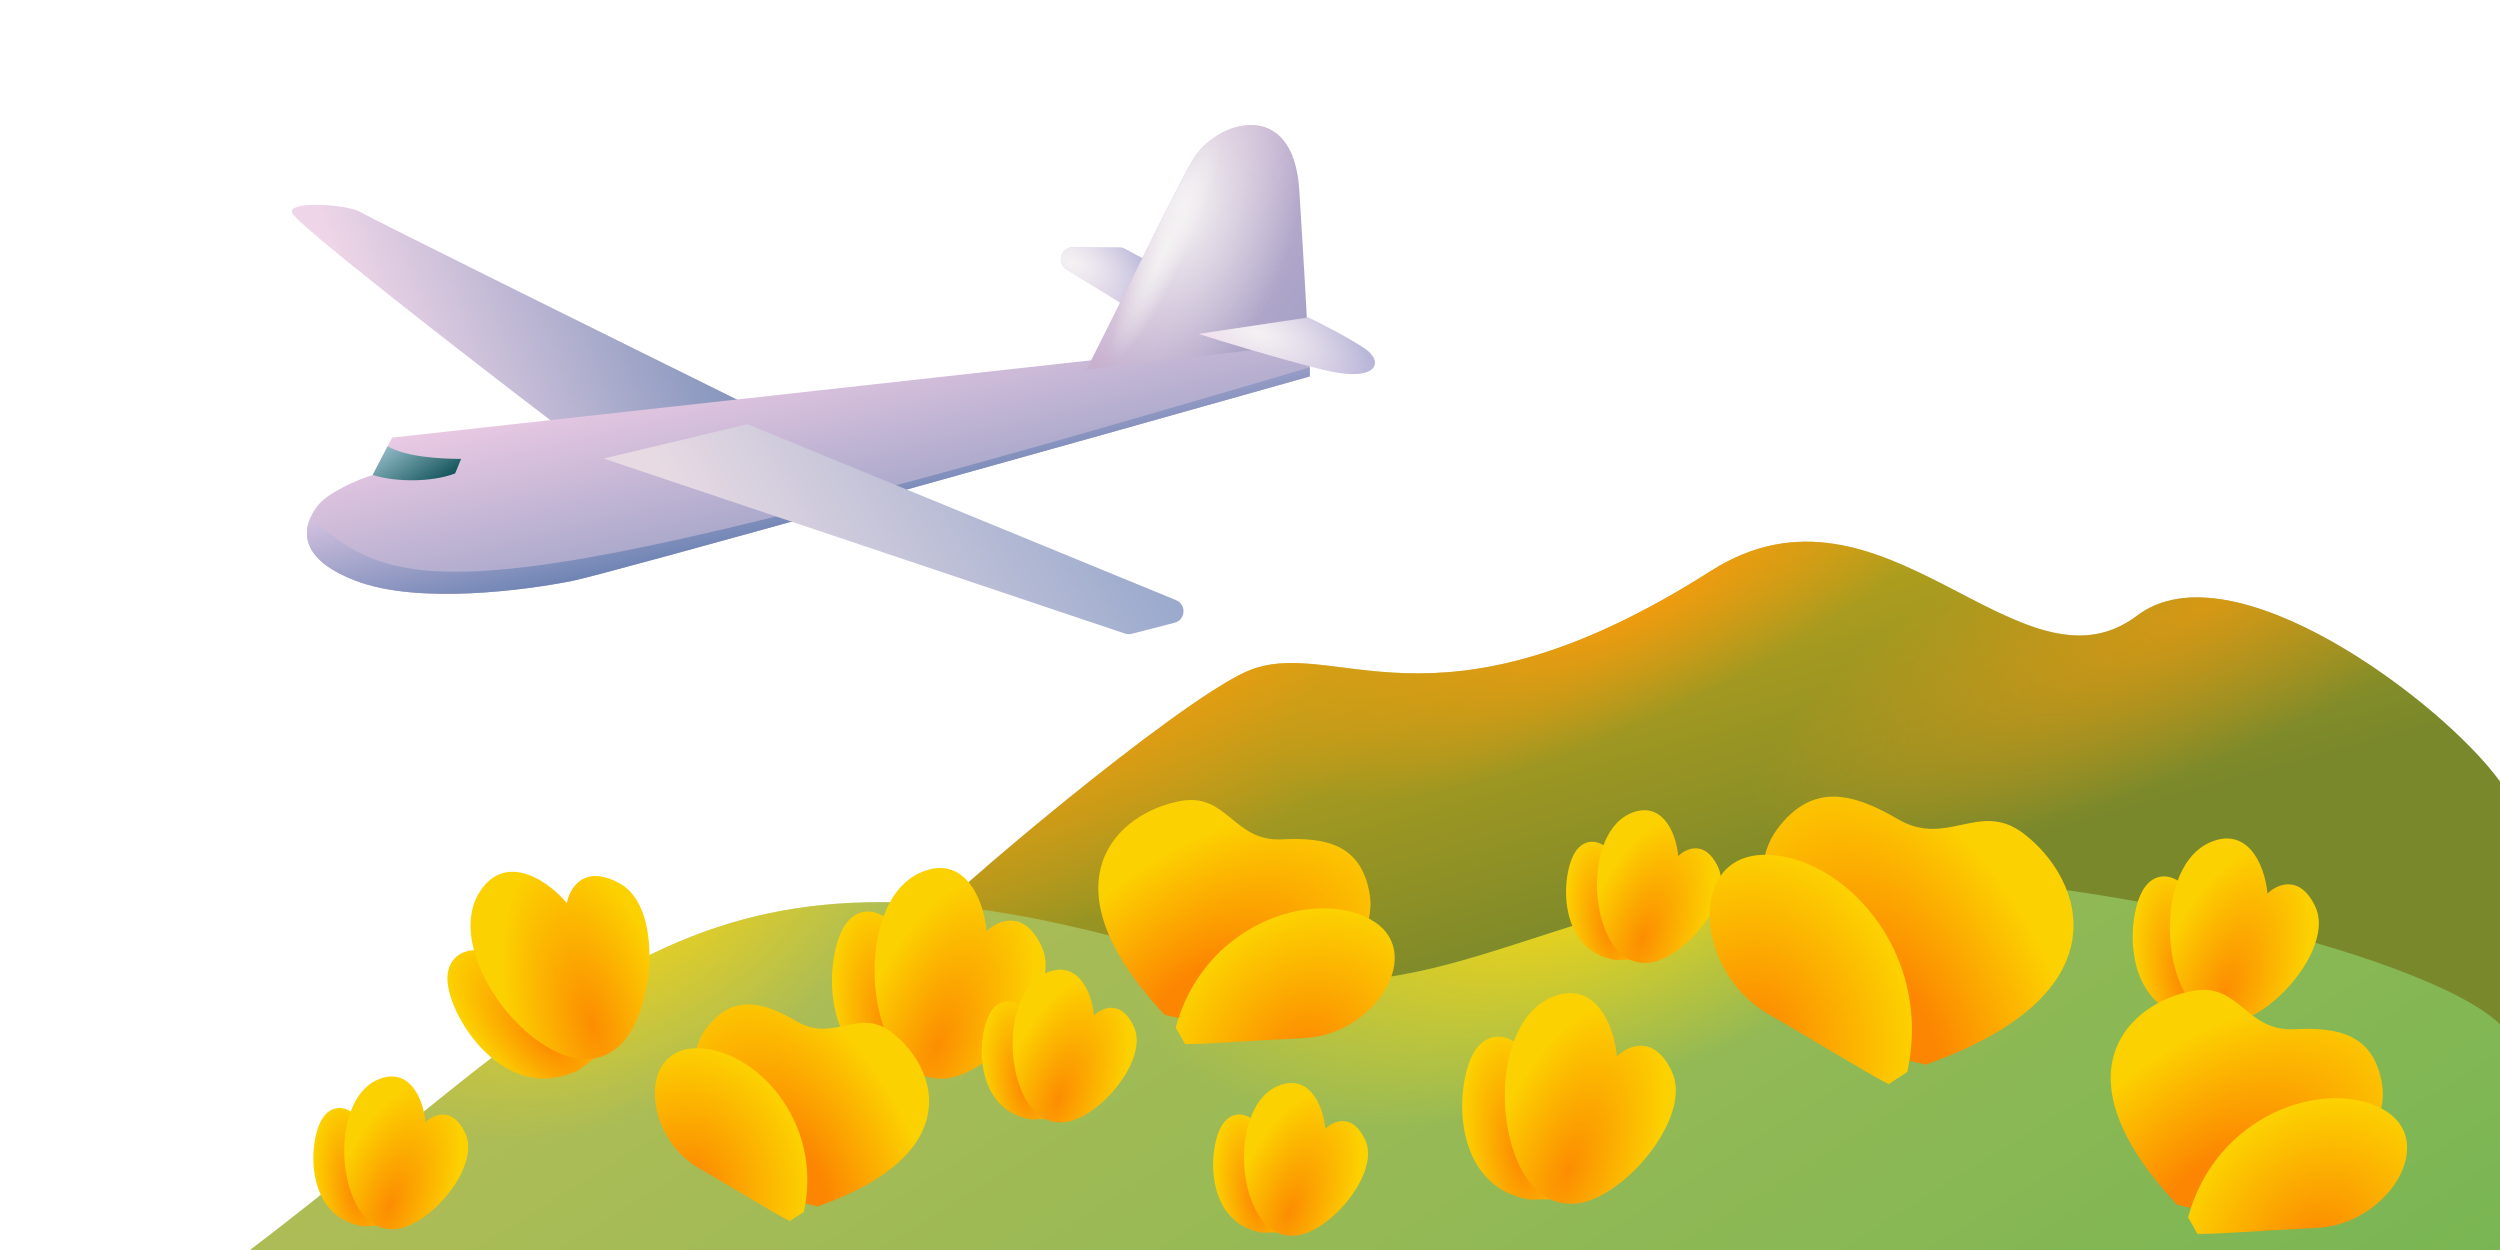
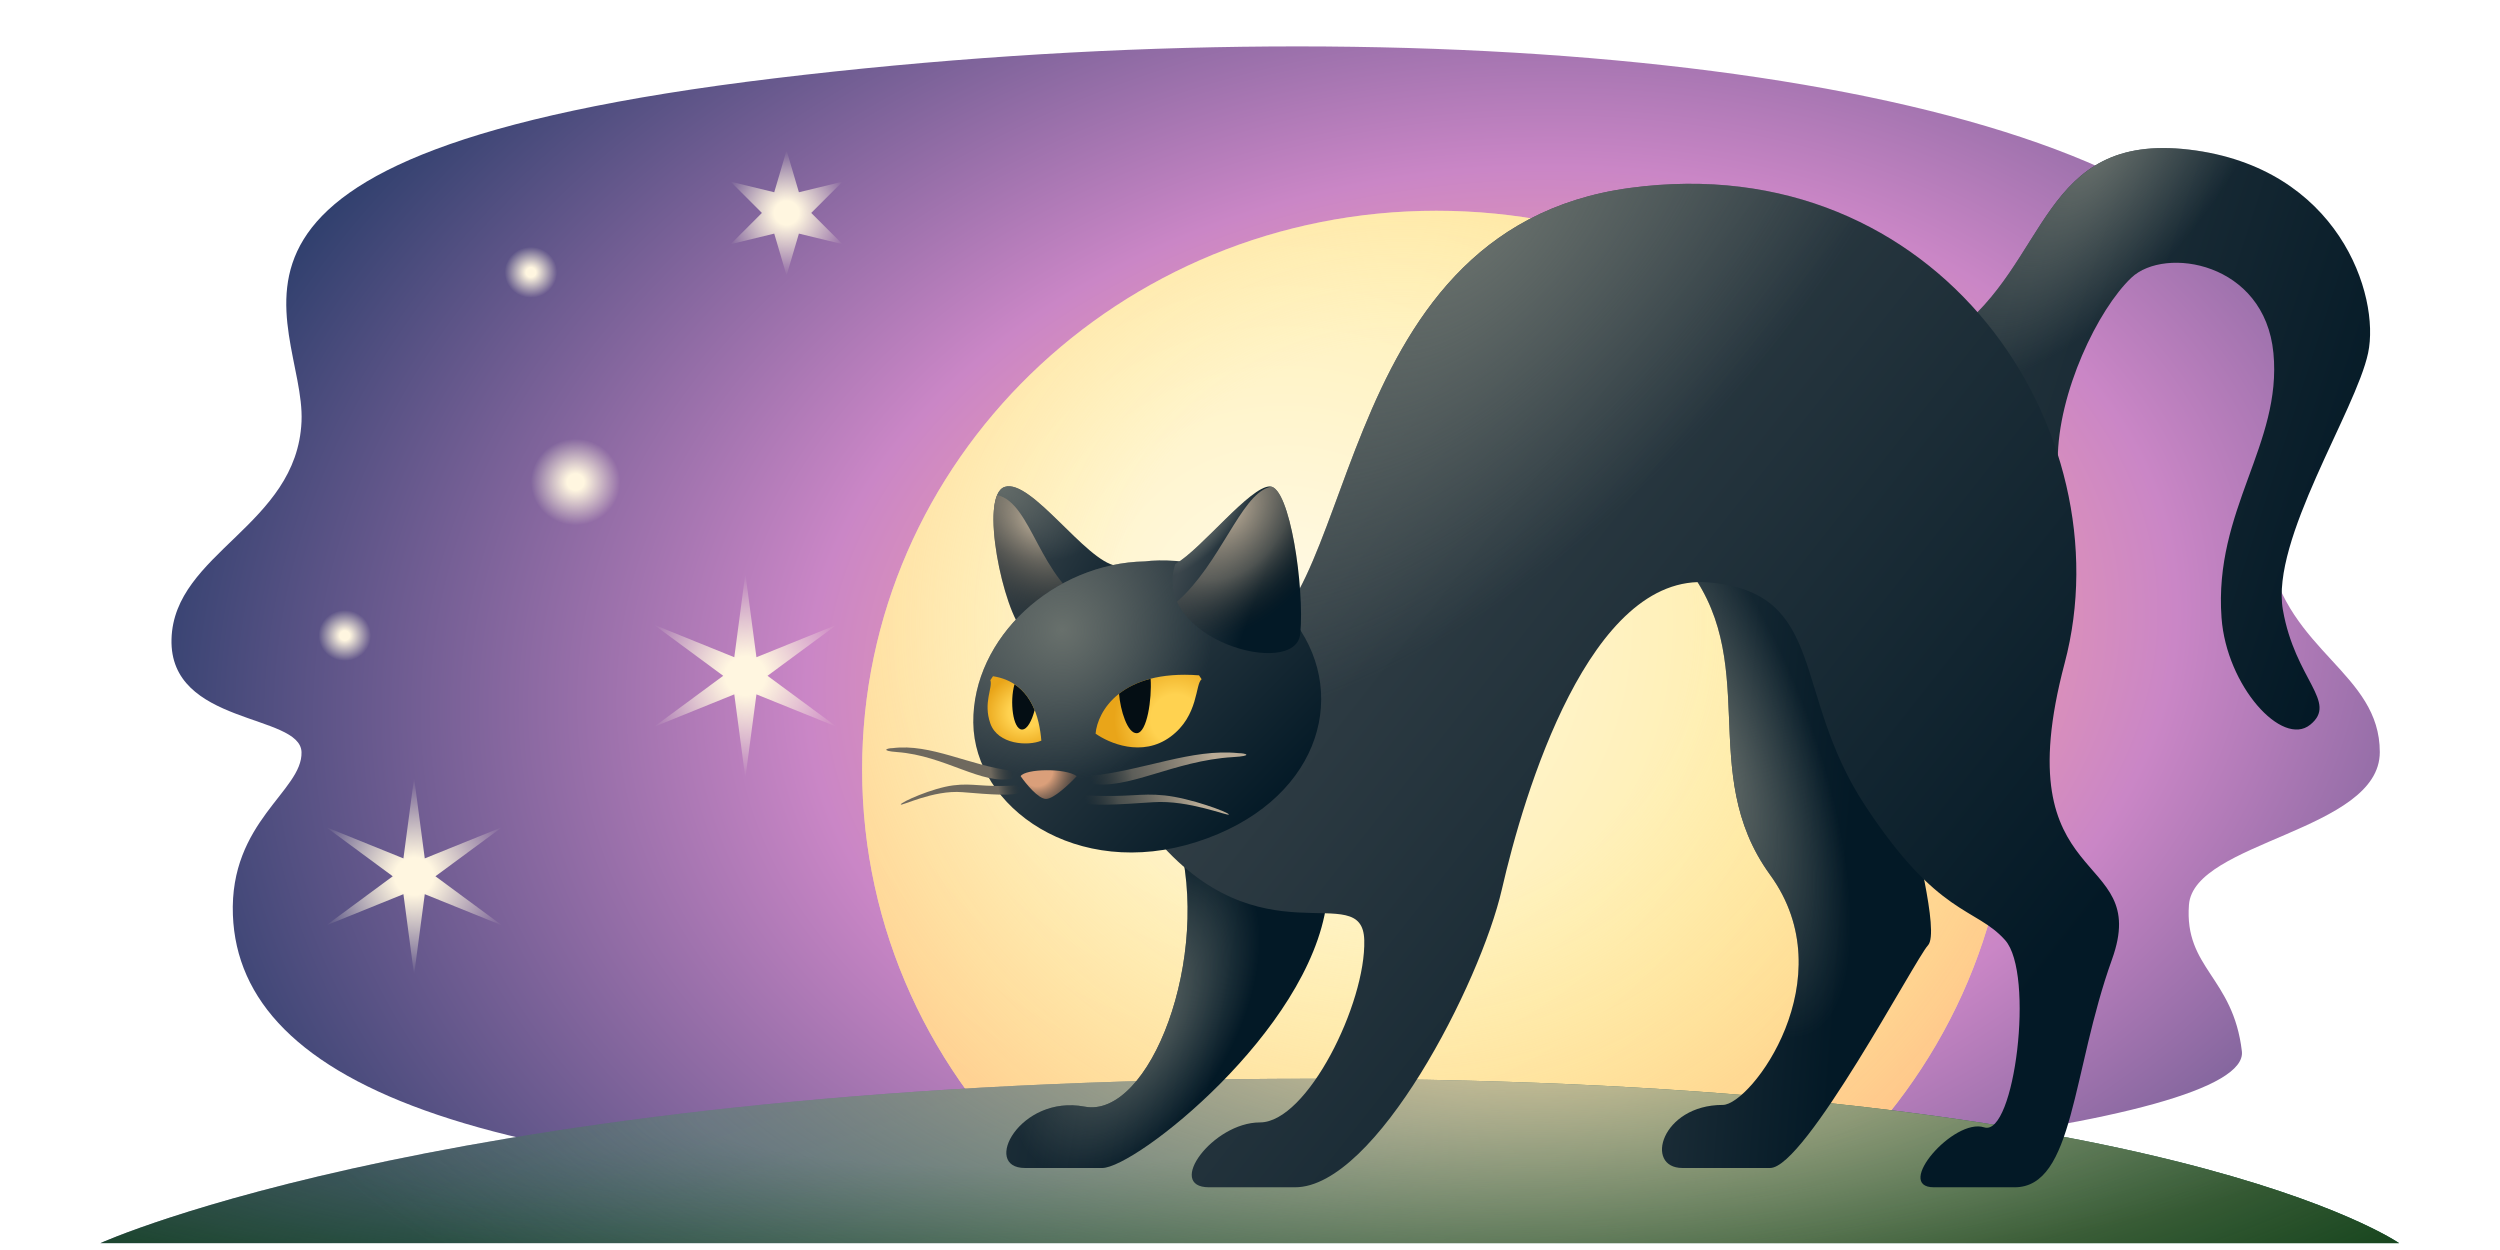
<svg xmlns="http://www.w3.org/2000/svg" viewBox="0 0 240 120" fill="none">
-   <path d="M119.529 64.529C112.753 67.638 91.137 85.769 88 89.395L137.412 96L240 109V75.019C234.353 67.249 214.212 52.251 205.176 59.09C193.882 67.638 180.891 44.201 164.235 54.816C137.412 71.911 128 60.644 119.529 64.529Z" fill="url(#paint0_linear_412_17933)" />
-   <path d="M119.529 64.529C112.753 67.638 91.137 85.769 88 89.395L137.412 96L240 109V75.019C234.353 67.249 214.212 52.251 205.176 59.09C193.882 67.638 180.891 44.201 164.235 54.816C137.412 71.911 128 60.644 119.529 64.529Z" fill="url(#paint1_radial_412_17933)" />
-   <path d="M119.529 64.529C112.753 67.638 91.137 85.769 88 89.395L137.412 96L240 109V75.019C234.353 67.249 214.212 52.251 205.176 59.09C193.882 67.638 180.891 44.201 164.235 54.816C137.412 71.911 128 60.644 119.529 64.529Z" fill="url(#paint2_radial_412_17933)" />
-   <path d="M119.529 64.529C112.753 67.638 91.137 85.769 88 89.395L137.412 96L240 109V75.019C234.353 67.249 214.212 52.251 205.176 59.09C193.882 67.638 180.891 44.201 164.235 54.816C137.412 71.911 128 60.644 119.529 64.529Z" fill="url(#paint3_radial_412_17933)" />
-   <path d="M173.676 84.229C146.331 86.442 136.935 99.184 114.592 92.152C67.004 77.175 57.448 94.55 24 120L240 120V98.335C232.838 91.327 195.551 82.458 173.676 84.229Z" fill="url(#paint4_linear_412_17933)" />
-   <path d="M173.676 84.229C146.331 86.442 136.935 99.184 114.592 92.152C67.004 77.175 57.448 94.55 24 120L240 120V98.335C232.838 91.327 195.551 82.458 173.676 84.229Z" fill="url(#paint5_radial_412_17933)" />
-   <path d="M173.676 84.229C146.331 86.442 136.935 99.184 114.592 92.152C67.004 77.175 57.448 94.55 24 120L240 120V98.335C232.838 91.327 195.551 82.458 173.676 84.229Z" fill="url(#paint6_radial_412_17933)" />
-   <path d="M34.624 20.368C35.545 20.941 59.189 32.647 70.896 38.427L53.336 40.721C44.939 34.319 28.118 21.285 28.003 20.368C27.859 19.221 33.472 19.651 34.624 20.368Z" fill="url(#paint7_linear_412_17933)" />
-   <path d="M37.647 42.011L125.735 32.265V36.135C103.569 42.393 58.373 55.083 54.919 55.771C50.601 56.631 40.237 58.064 34.192 55.771C28.147 53.477 29.154 50.324 30.45 48.604C31.486 47.228 34.432 46.024 35.775 45.594L37.647 42.011Z" fill="url(#paint8_linear_412_17933)" />
-   <path d="M102.381 25.864L107.744 29.191L111.198 25.607L108 23.883C107.832 23.792 107.643 23.744 107.452 23.744H102.99C101.832 23.744 101.398 25.254 102.381 25.864Z" fill="url(#paint9_linear_412_17933)" />
-   <path d="M102.381 25.864L107.744 29.191L111.198 25.607L108 23.883C107.832 23.792 107.643 23.744 107.452 23.744H102.99C101.832 23.744 101.398 25.254 102.381 25.864Z" fill="url(#paint10_radial_412_17933)" />
-   <path d="M114.508 15.352C112.781 18.333 106.976 30.282 104.289 35.489L125.591 32.981C125.495 31.07 125.188 25.442 124.728 18.218C124.152 9.189 116.667 11.625 114.508 15.352Z" fill="url(#paint11_linear_412_17933)" />
-   <path d="M114.508 15.352C112.781 18.333 106.976 30.282 104.289 35.489L125.591 32.981C125.495 31.07 125.188 25.442 124.728 18.218C124.152 9.189 116.667 11.625 114.508 15.352Z" fill="url(#paint12_radial_412_17933)" />
-   <path d="M114.508 15.352C112.781 18.333 106.976 30.282 104.289 35.489L125.591 32.981C125.495 31.07 125.188 25.442 124.728 18.218C124.152 9.189 116.667 11.625 114.508 15.352Z" fill="url(#paint13_radial_412_17933)" />
-   <path d="M131.061 33.49C129.564 32.458 126.791 31.054 125.591 30.48L115.084 32.057C117.339 32.774 122.885 34.465 127.031 35.497C132.212 36.787 132.932 34.78 131.061 33.49Z" fill="url(#paint14_linear_412_17933)" />
-   <path d="M131.061 33.49C129.564 32.458 126.791 31.054 125.591 30.48L115.084 32.057C117.339 32.774 122.885 34.465 127.031 35.497C132.212 36.787 132.932 34.78 131.061 33.49Z" fill="url(#paint15_radial_412_17933)" />
-   <path fill-rule="evenodd" clip-rule="evenodd" d="M125.735 35.259V36.134C103.569 42.393 58.373 55.082 54.919 55.77C50.601 56.63 40.237 58.063 34.192 55.77C29.21 53.88 29.018 51.406 29.83 49.632C38.583 57.744 45.939 58.885 125.735 35.259Z" fill="url(#paint16_linear_412_17933)" />
-   <path fill-rule="evenodd" clip-rule="evenodd" d="M35.776 45.594L37.216 42.836C38.925 43.868 42.295 44.054 44.267 44.054L43.692 45.451C41.395 46.325 37.888 46.278 35.776 45.594Z" fill="url(#paint17_linear_412_17933)" />
-   <path d="M107.994 60.821L57.942 44.017L71.76 40.721L112.905 57.615C113.927 58.035 113.825 59.509 112.755 59.785L108.651 60.844C108.435 60.9 108.206 60.892 107.994 60.821Z" fill="url(#paint18_linear_412_17933)" />
-   <path d="M42.961 94.21C43.194 97.803 48.476 106.102 55.476 102.762L58.03 100.884L58.613 96.861C57.59 97.466 55.266 98.34 51.671 94.501C47.176 89.703 42.728 90.616 42.961 94.21Z" fill="url(#paint19_radial_412_17933)" />
-   <path d="M45.94 85.811C42.219 92.181 52.912 104.909 58.787 100.909C62.701 98.613 63.967 87.389 59.596 84.871C56.099 82.856 54.686 85.247 54.417 86.694C52.111 83.995 48.173 81.989 45.94 85.811Z" fill="url(#paint20_radial_412_17933)" />
-   <path d="M81.026 88.964C79.153 92.039 78.709 101.867 86.358 103.154L89.527 103.084L92.314 100.126C91.13 100.033 88.726 99.414 87.988 94.206C87.066 87.697 82.9 85.889 81.026 88.964Z" fill="url(#paint21_radial_412_17933)" />
-   <path d="M88.29 83.802C81.584 86.878 83.025 103.439 90.132 103.54C94.655 103.909 102.139 95.449 100.007 90.877C98.302 87.219 95.772 88.364 94.721 89.394C94.383 85.86 92.313 81.956 88.29 83.802Z" fill="url(#paint22_radial_412_17933)" />
-   <path d="M141.527 100.977C139.654 104.052 139.21 113.88 146.859 115.167L150.028 115.097L152.815 112.139C151.631 112.046 149.227 111.427 148.489 106.219C147.567 99.709 143.401 97.902 141.527 100.977Z" fill="url(#paint23_radial_412_17933)" />
-   <path d="M148.791 95.813C142.085 98.889 143.526 115.451 150.632 115.552C155.156 115.921 162.64 107.461 160.508 102.889C158.803 99.231 156.273 100.376 155.222 101.406C154.884 97.872 152.814 93.968 148.791 95.813Z" fill="url(#paint24_radial_412_17933)" />
-   <path d="M151.181 81.866C149.823 84.096 149.501 91.222 155.047 92.155L157.345 92.105L159.366 89.96C158.507 89.892 156.764 89.443 156.229 85.667C155.561 80.947 152.539 79.636 151.181 81.866Z" fill="url(#paint25_radial_412_17933)" />
-   <path d="M156.448 78.123C151.586 80.353 152.63 92.362 157.783 92.436C161.063 92.703 166.49 86.569 164.945 83.253C163.708 80.601 161.874 81.431 161.111 82.178C160.866 79.615 159.365 76.784 156.448 78.123Z" fill="url(#paint26_radial_412_17933)" />
-   <path d="M117.3 108.049C115.941 110.279 115.619 117.406 121.166 118.339L123.464 118.288L125.485 116.143C124.626 116.076 122.883 115.627 122.348 111.851C121.679 107.131 118.658 105.82 117.3 108.049Z" fill="url(#paint27_radial_412_17933)" />
-   <path d="M122.567 104.306C117.704 106.537 118.749 118.546 123.902 118.619C127.182 118.887 132.609 112.752 131.063 109.437C129.826 106.784 127.992 107.615 127.23 108.361C126.985 105.799 125.484 102.968 122.567 104.306Z" fill="url(#paint28_radial_412_17933)" />
-   <path d="M95.091 97.172C93.732 99.402 93.41 106.529 98.957 107.462L101.255 107.411L103.276 105.266C102.417 105.199 100.674 104.75 100.139 100.974C99.47 96.254 96.449 94.943 95.091 97.172Z" fill="url(#paint29_radial_412_17933)" />
-   <path d="M100.358 93.429C95.495 95.66 96.54 107.669 101.693 107.742C104.973 108.01 110.4 101.875 108.854 98.56C107.617 95.907 105.783 96.738 105.021 97.484C104.776 94.922 103.275 92.091 100.358 93.429Z" fill="url(#paint30_radial_412_17933)" />
-   <path d="M30.919 107.424C29.56 109.654 29.238 116.781 34.785 117.714L37.083 117.663L39.104 115.518C38.245 115.451 36.502 115.002 35.967 111.226C35.298 106.506 32.277 105.195 30.919 107.424Z" fill="url(#paint31_radial_412_17933)" />
-   <path d="M36.186 103.681C31.323 105.912 32.368 117.921 37.521 117.994C40.801 118.262 46.228 112.127 44.682 108.812C43.446 106.159 41.611 106.99 40.849 107.736C40.604 105.174 39.103 102.343 36.186 103.681Z" fill="url(#paint32_radial_412_17933)" />
-   <path d="M205.748 85.404C204.116 88.083 203.729 96.646 210.393 97.768L213.154 97.707L215.583 95.129C214.551 95.049 212.456 94.509 211.814 89.972C211.01 84.3 207.38 82.725 205.748 85.404Z" fill="url(#paint33_radial_412_17933)" />
-   <path d="M212.077 80.907C206.234 83.587 207.489 98.016 213.681 98.105C217.622 98.426 224.143 91.055 222.286 87.071C220.8 83.884 218.596 84.882 217.68 85.779C217.385 82.7 215.582 79.299 212.077 80.907Z" fill="url(#paint34_radial_412_17933)" />
-   <path d="M113.406 76.885C107.215 77.964 99.895 84.75 111.809 97.42L115.491 98.325C126.463 97.769 132.289 90.747 131.497 85.878C130.705 81.009 127.218 80.367 123.047 80.579C118.423 80.813 117.822 76.116 113.406 76.885Z" fill="url(#paint35_radial_412_17933)" />
-   <path d="M131.526 88.24C126.011 85.247 115.549 88.685 112.871 98.639L113.769 100.23C115.861 100.245 118.485 99.991 125.285 99.647C132.086 99.303 137.041 91.234 131.526 88.24Z" fill="url(#paint36_radial_412_17933)" />
-   <path d="M210.594 95.112C204.403 96.19 197.083 102.977 208.998 115.647L212.68 116.551C223.651 115.996 229.478 108.974 228.686 104.105C227.894 99.236 224.407 98.594 220.236 98.805C215.611 99.039 215.01 94.342 210.594 95.112Z" fill="url(#paint37_radial_412_17933)" />
-   <path d="M228.715 106.467C223.199 103.473 212.737 106.912 210.059 116.866L210.958 118.456C213.049 118.472 215.673 118.218 222.474 117.873C229.275 117.529 234.23 109.46 228.715 106.467Z" fill="url(#paint38_radial_412_17933)" />
-   <path d="M194.236 79.998C200.093 84.447 204.056 95.438 184.858 102.207L180.543 101.168C169.434 94.693 167.15 84.26 170.591 79.623C174.032 74.986 178.002 76.194 182.225 78.655C186.908 81.385 190.058 76.824 194.236 79.998Z" fill="url(#paint39_radial_412_17933)" />
-   <path d="M169.291 82.063C176.635 81.915 185.665 91.115 183.099 102.903L181.309 104.074C179.126 102.966 176.535 101.292 169.649 97.278C162.763 93.264 161.948 82.211 169.291 82.063Z" fill="url(#paint40_radial_412_17933)" />
-   <path d="M85.562 99.08C89.978 102.434 92.965 110.719 78.493 115.821L75.241 115.038C66.867 110.157 65.145 102.293 67.739 98.798C70.332 95.302 73.325 96.213 76.509 98.068C80.039 100.125 82.413 96.688 85.562 99.08Z" fill="url(#paint41_radial_412_17933)" />
-   <path d="M66.76 100.636C72.295 100.525 79.102 107.459 77.168 116.345L75.819 117.228C74.173 116.392 72.22 115.13 67.029 112.105C61.838 109.08 61.224 100.748 66.76 100.636Z" fill="url(#paint42_radial_412_17933)" />
+   <path d="M210.139 86.866C209.685 92.96 214.385 93.786 215.22 100.923C216.055 108.061 164.92 113.981 105.646 113.981C46.373 113.981 22.975 104.143 22.358 87.844C22.018 78.871 29.059 75.929 28.946 72.204C28.833 68.48 16.239 69.651 16.465 61.355C16.692 53.059 28.493 50.471 28.946 40.482C29.399 30.493 13.882 14.796 74.38 7.515C135.324 0.18 195.001 6.25 213.173 23.366C231.345 40.482 215.918 43.558 217.788 53.078C219.659 62.597 228.462 64.616 228.461 72.204C228.461 79.792 210.592 80.771 210.139 86.866Z" fill="url(#paint0_radial_10372_34917)" />
+   <path d="M35.615 61.013C35.615 62.358 34.489 63.449 33.099 63.449C31.708 63.449 30.581 62.358 30.581 61.013C30.581 59.668 31.708 58.578 33.099 58.578C34.489 58.578 35.615 59.668 35.615 61.013Z" fill="url(#paint1_radial_10372_34917)" />
+   <path d="M53.484 26.143C53.484 27.488 52.357 28.578 50.967 28.578C49.577 28.578 48.45 27.488 48.45 26.143C48.45 24.798 49.577 23.707 50.967 23.707C52.357 23.707 53.484 24.798 53.484 26.143Z" fill="url(#paint2_radial_10372_34917)" />
+   <path d="M59.542 46.273C59.542 48.564 57.623 50.422 55.255 50.422C52.887 50.422 50.968 48.564 50.968 46.273C50.968 43.982 52.887 42.125 55.255 42.125C57.623 42.125 59.542 43.982 59.542 46.273Z" fill="url(#paint3_radial_10372_34917)" />
+   <path d="M39.753 74.679L40.778 82.406L48.205 79.401L41.802 84.123L48.205 88.845L40.778 85.841L39.753 93.567L38.728 85.841L31.3 88.845L37.703 84.123L31.3 79.401L38.728 82.406L39.753 74.679Z" fill="url(#paint4_radial_10372_34917)" />
+   <path d="M71.554 55.074L72.618 63.094L80.328 59.975L73.682 64.877L80.328 69.778L72.618 66.659L71.554 74.679L70.491 66.659L62.781 69.778L69.427 64.877L62.781 59.975L70.491 63.094L71.554 55.074Z" fill="url(#paint5_radial_10372_34917)" />
+   <path d="M75.511 14.44L76.695 18.456L80.882 17.44L77.88 20.441L80.882 23.442L76.695 22.427L75.511 26.443L74.326 22.427L70.139 23.442L73.142 20.441L70.139 17.44L74.326 18.456L75.511 14.44Z" fill="url(#paint6_radial_10372_34917)" />
+   <path d="M137.894 20.232C168.339 20.232 193.021 44.245 193.022 73.868C193.022 89.245 186.36 103.102 175.705 112.882H100.083C89.427 103.102 82.766 89.245 82.766 73.868C82.767 44.245 107.448 20.232 137.894 20.232Z" fill="url(#paint7_radial_10372_34917)" />
+   <path d="M137.894 20.232C168.339 20.232 193.021 44.245 193.022 73.868C193.022 89.245 186.36 103.102 175.705 112.882H100.083C89.427 103.102 82.766 89.245 82.766 73.868C82.767 44.245 107.448 20.232 137.894 20.232Z" fill="url(#paint8_radial_10372_34917)" />
+   <path d="M230.312 119.341C230.312 119.341 207.661 103.558 126.026 103.558C44.392 103.557 9.639 119.341 9.639 119.341H230.312Z" fill="url(#paint9_linear_10372_34917)" />
+   <path d="M230.312 119.341C230.312 119.341 207.661 103.558 126.026 103.558C44.392 103.557 9.639 119.341 9.639 119.341H230.312Z" fill="url(#paint10_radial_10372_34917)" />
+   <path d="M230.312 119.341C230.312 119.341 207.661 103.558 126.026 103.558C44.392 103.557 9.639 119.341 9.639 119.341H230.312Z" fill="url(#paint11_radial_10372_34917)" />
+   <path d="M96.466 46.739C98.991 45.94 104.25 53.892 107.154 54.313C107.659 57.258 100.211 62.476 98.275 60.625C96.34 58.773 93.941 47.539 96.466 46.739Z" fill="url(#paint12_linear_10372_34917)" />
+   <path d="M96.466 46.739C98.991 45.94 104.25 53.892 107.154 54.313C107.659 57.258 100.211 62.476 98.275 60.625C96.34 58.773 93.941 47.539 96.466 46.739Z" fill="url(#paint13_radial_10372_34917)" />
+   <path d="M95.723 47.529C99.075 48.227 99.784 55.795 104.837 58.297C102.613 60.276 99.443 61.745 98.274 60.627C96.588 59.014 94.553 50.284 95.723 47.529Z" fill="url(#paint14_radial_10372_34917)" />
+   <path d="M104.125 106.237C110.352 107.415 116.411 91.93 113.045 80.149L127.351 86.713C125.668 98.999 109.005 112.128 105.807 112.128H98.402C94.195 112.128 97.897 105.059 104.125 106.237Z" fill="url(#paint15_linear_10372_34917)" />
+   <path d="M104.125 106.237C110.352 107.415 116.411 91.93 113.045 80.149L127.351 86.713C125.668 98.999 109.005 112.128 105.807 112.128H98.402C94.195 112.128 97.897 105.059 104.125 106.237Z" fill="url(#paint16_radial_10372_34917)" />
+   <path d="M169.933 83.989C162.696 74.016 169.428 63.331 161.518 53.892L172.122 56.563C175.937 63.39 183.567 77.329 183.567 78.469C183.567 79.893 186.26 89.51 185.082 90.757C183.903 92.003 173.3 112.127 169.933 112.127H161.518C157.815 112.127 159.469 106.072 165.389 106.072C168.081 106.072 177.171 93.962 169.933 83.989Z" fill="url(#paint17_linear_10372_34917)" />
+   <path d="M169.933 83.989C162.696 74.016 169.428 63.331 161.518 53.892L172.122 56.563C175.937 63.39 183.567 77.329 183.567 78.469C183.567 79.893 186.26 89.51 185.082 90.757C183.903 92.003 173.3 112.127 169.933 112.127H161.518C157.815 112.127 159.469 106.072 165.389 106.072C168.081 106.072 177.171 93.962 169.933 83.989Z" fill="url(#paint18_radial_10372_34917)" />
+   <path d="M210.17 14.366C195.864 12.683 196.705 25.306 187.448 32.039C189.468 36.808 194.718 45.517 197.546 44.171C197.546 37.689 201.418 29.682 204.616 26.653C207.814 23.623 217.407 25.138 218.249 33.89C219.09 42.642 212.509 48.954 213.267 59.305C213.746 65.853 219.09 71.76 221.783 69.572C224.476 67.384 220.336 65.28 219.158 58.547C217.979 51.815 226.159 39.444 227.338 33.89C228.516 28.336 224.476 16.049 210.17 14.366Z" fill="url(#paint19_linear_10372_34917)" />
+   <path d="M210.17 14.366C195.864 12.683 196.705 25.306 187.448 32.039C189.468 36.808 194.718 45.517 197.546 44.171C197.546 37.689 201.418 29.682 204.616 26.653C207.814 23.623 217.407 25.138 218.249 33.89C219.09 42.642 212.509 48.954 213.267 59.305C213.746 65.853 219.09 71.76 221.783 69.572C224.476 67.384 220.336 65.28 219.158 58.547C217.979 51.815 226.159 39.444 227.338 33.89C228.516 28.336 224.476 16.049 210.17 14.366Z" fill="url(#paint20_radial_10372_34917)" />
+   <path d="M156.468 18.043C126.677 22.083 130.717 61.131 118.43 61.972L110.688 80.15C120.955 92.605 130.801 84.189 130.969 90.248C131.138 96.307 125.499 107.752 120.955 107.752C116.411 107.752 111.866 113.98 116.074 113.98H124.321C132.063 113.98 142.112 94.392 144.182 85.367C146.285 76.194 152.597 54.903 164.042 55.913C175.487 56.923 171.953 66.517 179.022 77.288C186.091 88.06 189.625 87.05 192.487 90.248C195.348 93.446 193.398 109.17 190.483 108.227C187.569 107.284 181.785 113.98 185.656 113.98H193.398C199.12 113.98 198.882 102.872 202.753 92.1C206.625 81.328 192.318 85.872 198.209 63.655C204.1 41.438 186.259 14.004 156.468 18.043Z" fill="url(#paint21_linear_10372_34917)" />
+   <path d="M156.468 18.043C126.677 22.083 130.717 61.131 118.43 61.972L110.688 80.15C120.955 92.605 130.801 84.189 130.969 90.248C131.138 96.307 125.499 107.752 120.955 107.752C116.411 107.752 111.866 113.98 116.074 113.98H124.321C132.063 113.98 142.112 94.392 144.182 85.367C146.285 76.194 152.597 54.903 164.042 55.913C175.487 56.923 171.953 66.517 179.022 77.288C186.091 88.06 189.625 87.05 192.487 90.248C195.348 93.446 193.398 109.17 190.483 108.227C187.569 107.284 181.785 113.98 185.656 113.98H193.398C199.12 113.98 198.882 102.872 202.753 92.1C206.625 81.328 192.318 85.872 198.209 63.655C204.1 41.438 186.259 14.004 156.468 18.043Z" fill="url(#paint22_radial_10372_34917)" />
+   <path d="M93.437 69.376C93.353 61.213 101.179 54.06 109.932 53.892C113.017 53.499 120.231 54.144 124.406 59.867C129.623 67.02 126.425 77.118 114.896 80.821C103.367 84.524 93.521 77.539 93.437 69.376Z" fill="url(#paint23_linear_10372_34917)" />
+   <path d="M93.437 69.376C93.353 61.213 101.179 54.06 109.932 53.892C113.017 53.499 120.231 54.144 124.406 59.867C129.623 67.02 126.425 77.118 114.896 80.821C103.367 84.524 93.521 77.539 93.437 69.376Z" fill="url(#paint24_radial_10372_34917)" />
+   <path d="M100.42 76.698C99.68 76.698 98.485 75.24 97.98 74.51C98.443 73.795 102.272 73.711 103.366 74.51C102.693 75.24 101.161 76.698 100.42 76.698Z" fill="url(#paint25_radial_10372_34917)" />
+   <path d="M85.694 71.82C89.354 71.357 93.057 73.502 97.223 74.007V74.723C94.32 75.438 90.743 72.535 86.114 72.198C84.478 72.079 85.147 71.82 85.694 71.82Z" fill="url(#paint26_linear_10372_34917)" />
+   <path d="M118.894 72.302C114.361 71.839 109.776 73.985 104.618 74.49V75.205C108.213 75.92 112.641 73.017 118.373 72.681C120.4 72.562 119.572 72.302 118.894 72.302Z" fill="url(#paint27_linear_10372_34917)" />
+   <path d="M91.501 75.396C93.5 75.144 94.152 75.606 97.729 75.396L97.981 76.048C97.287 76.448 95.183 76.28 92.385 76.048C89.587 75.817 86.473 77.437 86.473 77.226C86.473 77.016 89.503 75.648 91.501 75.396Z" fill="url(#paint28_linear_10372_34917)" />
+   <path d="M111.799 76.36C109.347 76.108 108.547 76.57 104.16 76.36L103.85 77.012C104.702 77.412 107.283 77.244 110.715 77.012C114.148 76.781 117.967 78.401 117.967 78.19C117.967 77.98 114.251 76.612 111.799 76.36Z" fill="url(#paint29_linear_10372_34917)" />
+   <path d="M115.106 64.832C107.599 64.26 105.358 68.325 105.176 70.428C106.438 71.326 109.636 72.743 112.371 70.723C115.106 68.703 114.727 65.632 115.359 65.211L115.106 64.832Z" fill="url(#paint30_radial_10372_34917)" />
+   <path d="M95.328 64.917C99.073 65.506 99.787 68.999 99.97 71.102C98.694 71.649 95.791 71.481 95.075 69.461C94.36 67.441 95.328 66.011 95.075 65.295L95.328 64.917Z" fill="url(#paint31_radial_10372_34917)" />
+   <path d="M110.461 65.158C110.59 67.101 110.118 70.347 109.131 70.387C108.234 70.421 107.557 68.196 107.427 66.601C108.193 66.001 109.188 65.487 110.461 65.158Z" fill="#040E14" />
+   <path d="M97.391 65.694C98.344 66.321 98.943 67.221 99.325 68.173C99.058 69.175 98.624 70.056 98.095 70.035C97.246 69.998 96.911 67.358 97.391 65.694Z" fill="#040E14" />
+   <path d="M121.924 46.697C120.031 46.655 115.402 52.672 112.835 54.144C110.437 61.34 124.407 65.253 124.827 60.834C125.248 56.416 123.818 46.739 121.924 46.697Z" fill="url(#paint32_linear_10372_34917)" />
+   <path d="M121.924 46.697C120.031 46.655 115.402 52.672 112.835 54.144C110.437 61.34 124.407 65.253 124.827 60.834C125.248 56.416 123.818 46.739 121.924 46.697Z" fill="url(#paint33_radial_10372_34917)" />
+   <path d="M122.112 46.731C123.911 47.378 125.232 56.564 124.825 60.834C124.482 64.437 115.134 62.499 112.994 57.761C117.142 54.132 119.071 47.626 121.796 46.781C121.902 46.748 122.008 46.733 122.112 46.731Z" fill="url(#paint34_radial_10372_34917)" />
  <defs>
-     <linearGradient id="paint0_linear_412_17933" x1="139.766" y1="95.999" x2="120.452" y2="26.103" gradientUnits="userSpaceOnUse">
-       <stop stop-color="#79882B" />
-       <stop offset="1" stop-color="#FFBD09" />
+     <radialGradient id="paint0_radial_10372_34917" cx="0" cy="0" r="1" gradientUnits="userSpaceOnUse" gradientTransform="translate(143.365 62.3083) rotate(172.995) scale(137.178 94.6979)">
+       <stop stop-color="#FAB67E" />
+       <stop offset="0.24" stop-color="#F9A2A6" />
+       <stop offset="0.486" stop-color="#CA86C6" />
+       <stop offset="1" stop-color="#283C69" />
+     </radialGradient>
+     <radialGradient id="paint1_radial_10372_34917" cx="0" cy="0" r="1" gradientUnits="userSpaceOnUse" gradientTransform="translate(33.0985 61.0134) rotate(90) scale(2.43543 2.51692)">
+       <stop offset="0.19" stop-color="#FFF6E0" />
+       <stop offset="1" stop-color="#FFFCE0" stop-opacity="0" />
+     </radialGradient>
+     <radialGradient id="paint2_radial_10372_34917" cx="0" cy="0" r="1" gradientUnits="userSpaceOnUse" gradientTransform="translate(50.9671 26.1428) rotate(90) scale(2.43543 2.51692)">
+       <stop offset="0.19" stop-color="#FFF6E0" />
+       <stop offset="1" stop-color="#FFFCE0" stop-opacity="0" />
+     </radialGradient>
+     <radialGradient id="paint3_radial_10372_34917" cx="0" cy="0" r="1" gradientUnits="userSpaceOnUse" gradientTransform="translate(55.2548 46.2732) rotate(90) scale(4.14823 4.28704)">
+       <stop offset="0.19" stop-color="#FFF6E0" />
+       <stop offset="1" stop-color="#FFFCE0" stop-opacity="0" />
+     </radialGradient>
+     <radialGradient id="paint4_radial_10372_34917" cx="0" cy="0" r="1" gradientUnits="userSpaceOnUse" gradientTransform="translate(39.7528 84.1231) rotate(90) scale(9.44411 9.76013)">
+       <stop offset="0.19" stop-color="#FFF6E0" />
+       <stop offset="1" stop-color="#FFFCE0" stop-opacity="0" />
+     </radialGradient>
+     <radialGradient id="paint5_radial_10372_34917" cx="0" cy="0" r="1" gradientUnits="userSpaceOnUse" gradientTransform="translate(71.5544 64.8766) rotate(90) scale(9.80234 10.1303)">
+       <stop offset="0.19" stop-color="#FFF6E0" />
+       <stop offset="1" stop-color="#FFFCE0" stop-opacity="0" />
+     </radialGradient>
+     <radialGradient id="paint6_radial_10372_34917" cx="0" cy="0" r="1" gradientUnits="userSpaceOnUse" gradientTransform="translate(75.5108 20.4413) rotate(90) scale(6.00183 6.20266)">
+       <stop offset="0.19" stop-color="#FFF6E0" />
+       <stop offset="1" stop-color="#FFFCE0" stop-opacity="0" />
+     </radialGradient>
+     <radialGradient id="paint7_radial_10372_34917" cx="0" cy="0" r="1" gradientTransform="matrix(5.58278 61.1084 -62.8063 5.43186 123.24 59.9389)" gradientUnits="userSpaceOnUse">
+       <stop stop-color="#FFFAE7" />
+       <stop offset="0.995" stop-color="#FFEA9B" />
+     </radialGradient>
+     <radialGradient id="paint8_radial_10372_34917" cx="0" cy="0" r="1" gradientTransform="matrix(3.27305 81.3412 -83.6013 3.18456 134.62 59.8735)" gradientUnits="userSpaceOnUse">
+       <stop offset="0.327" stop-color="#FFEA9B" stop-opacity="0" />
+       <stop offset="0.94" stop-color="#FFB180" />
+     </radialGradient>
+     <linearGradient id="paint9_linear_10372_34917" x1="110.738" y1="-2.885" x2="173.964" y2="178.399" gradientUnits="userSpaceOnUse">
+       <stop stop-color="#9A50BD" />
+       <stop offset="1" stop-color="#08813F" />
    </linearGradient>
-     <radialGradient id="paint1_radial_412_17933" cx="0" cy="0" r="1" gradientUnits="userSpaceOnUse" gradientTransform="translate(157.647 57.1466) rotate(153.549) scale(38.3698 11.1836)">
-       <stop stop-color="#FF9A0B" stop-opacity="0.9" />
-       <stop offset="1" stop-color="#FF9A0B" stop-opacity="0" />
+     <radialGradient id="paint10_radial_10372_34917" cx="0" cy="0" r="1" gradientUnits="userSpaceOnUse" gradientTransform="translate(103.627 105.588) rotate(-2.2546) scale(137.271 23.1012)">
+       <stop offset="0.266" stop-color="#063A10" stop-opacity="0" />
+       <stop offset="1" stop-color="#063A10" />
    </radialGradient>
-     <radialGradient id="paint2_radial_412_17933" cx="0" cy="0" r="1" gradientUnits="userSpaceOnUse" gradientTransform="translate(212.235 57.9236) rotate(154.802) scale(48.3673 13.9942)">
-       <stop stop-color="#FF9A0B" stop-opacity="0.6" />
-       <stop offset="1" stop-color="#FF9A0B" stop-opacity="0" />
+     <radialGradient id="paint11_radial_10372_34917" cx="0" cy="0" r="1" gradientUnits="userSpaceOnUse" gradientTransform="translate(148.815 93.4616) rotate(178.944) scale(125.214 47.631)">
+       <stop stop-color="#FFE3A8" />
+       <stop offset="1" stop-color="#768474" stop-opacity="0" />
    </radialGradient>
-     <radialGradient id="paint3_radial_412_17933" cx="0" cy="0" r="1" gradientUnits="userSpaceOnUse" gradientTransform="translate(106.824 59.8663) rotate(151.649) scale(67.9101 24.4576)">
-       <stop stop-color="#FF9A0B" />
-       <stop offset="1" stop-color="#FF9A0B" stop-opacity="0" />
+     <linearGradient id="paint12_linear_10372_34917" x1="112.514" y1="57.164" x2="97.387" y2="48.556" gradientUnits="userSpaceOnUse">
+       <stop stop-color="#031926" />
+       <stop offset="1" stop-color="#3B464C" />
+     </linearGradient>
+     <radialGradient id="paint13_radial_10372_34917" cx="0" cy="0" r="1" gradientUnits="userSpaceOnUse" gradientTransform="translate(95.0275 45.843) rotate(32.9655) scale(11.4592 5.9047)">
+       <stop stop-color="#68706C" />
+       <stop offset="1" stop-color="#68706C" stop-opacity="0" />
    </radialGradient>
-     <linearGradient id="paint4_linear_412_17933" x1="248.873" y1="132.337" x2="146.417" y2="-32.916" gradientUnits="userSpaceOnUse">
-       <stop stop-color="#72B553" />
-       <stop offset="1" stop-color="#CCC058" />
+     <radialGradient id="paint14_radial_10372_34917" cx="0" cy="0" r="1" gradientTransform="matrix(-8.41312 -9.66691 6.68932 -5.81218 99.2393 50.0443)" gradientUnits="userSpaceOnUse">
+       <stop stop-color="#B9AB96" />
+       <stop offset="1" stop-color="#23201C" stop-opacity="0" />
+     </radialGradient>
+     <linearGradient id="paint15_linear_10372_34917" x1="118.446" y1="92.716" x2="74.258" y2="85.038" gradientUnits="userSpaceOnUse">
+       <stop stop-color="#031926" />
+       <stop offset="1" stop-color="#3B464C" />
    </linearGradient>
-     <radialGradient id="paint5_radial_412_17933" cx="0" cy="0" r="1" gradientUnits="userSpaceOnUse" gradientTransform="translate(59.6583 82.5312) rotate(145.39) scale(34.3495 22.8266)">
-       <stop stop-color="#FFD80B" />
-       <stop offset="1" stop-color="#FFD80B" stop-opacity="0" />
+     <radialGradient id="paint16_radial_10372_34917" cx="0" cy="0" r="1" gradientTransform="matrix(-8.49959 14.8691 -8.48877 -4.85235 108.926 97.2585)" gradientUnits="userSpaceOnUse">
+       <stop stop-color="#68706C" />
+       <stop offset="1" stop-color="#68706C" stop-opacity="0" />
    </radialGradient>
-     <radialGradient id="paint6_radial_412_17933" cx="0" cy="0" r="1" gradientUnits="userSpaceOnUse" gradientTransform="translate(151.946 82.5312) rotate(160.119) scale(44.6549 21.952)">
-       <stop stop-color="#FFD80B" />
-       <stop offset="1" stop-color="#FFD80B" stop-opacity="0" />
+     <linearGradient id="paint17_linear_10372_34917" x1="177.899" y1="76.778" x2="139.9" y2="73.732" gradientUnits="userSpaceOnUse">
+       <stop stop-color="#031926" />
+       <stop offset="1" stop-color="#3B464C" />
+     </linearGradient>
+     <radialGradient id="paint18_radial_10372_34917" cx="0" cy="0" r="1" gradientTransform="matrix(10.0323 26.8328 -9.76585 4.08788 163.686 72.5028)" gradientUnits="userSpaceOnUse">
+       <stop stop-color="#68706C" />
+       <stop offset="1" stop-color="#68706C" stop-opacity="0" />
    </radialGradient>
-     <linearGradient id="paint7_linear_412_17933" x1="39.892" y1="45.202" x2="74.509" y2="32.476" gradientUnits="userSpaceOnUse">
-       <stop stop-color="#EED5E7" />
-       <stop offset="1" stop-color="#738AB6" />
+     <linearGradient id="paint19_linear_10372_34917" x1="226.192" y1="55.341" x2="156.999" y2="32.885" gradientUnits="userSpaceOnUse">
+       <stop stop-color="#031926" />
+       <stop offset="1" stop-color="#3B464C" />
    </linearGradient>
-     <linearGradient id="paint8_linear_412_17933" x1="73.454" y1="32.265" x2="80.197" y2="60.943" gradientUnits="userSpaceOnUse">
-       <stop stop-color="#EFCCE5" />
-       <stop offset="1" stop-color="#7C91BA" />
+     <radialGradient id="paint20_radial_10372_34917" cx="0" cy="0" r="1" gradientTransform="matrix(-18.1139 20.0646 -6.56692 -10.7675 201.447 14.2135)" gradientUnits="userSpaceOnUse">
+       <stop stop-color="#68706C" />
+       <stop offset="1" stop-color="#68706C" stop-opacity="0" />
+     </radialGradient>
+     <linearGradient id="paint21_linear_10372_34917" x1="200.332" y1="88.62" x2="126.483" y2="30.238" gradientUnits="userSpaceOnUse">
+       <stop stop-color="#031926" />
+       <stop offset="1" stop-color="#3B464C" />
    </linearGradient>
-     <linearGradient id="paint9_linear_412_17933" x1="100.473" y1="31.496" x2="117.938" y2="23.002" gradientUnits="userSpaceOnUse">
-       <stop stop-color="#F7D7EE" />
-       <stop offset="1" stop-color="#879DC7" />
+     <radialGradient id="paint22_radial_10372_34917" cx="0" cy="0" r="1" gradientUnits="userSpaceOnUse" gradientTransform="translate(142.089 21.7382) rotate(133.674) scale(60.9362 28.8084)">
+       <stop stop-color="#68706C" />
+       <stop offset="1" stop-color="#68706C" stop-opacity="0" />
+     </radialGradient>
+     <linearGradient id="paint23_linear_10372_34917" x1="125.719" y1="74.458" x2="103.633" y2="52.855" gradientUnits="userSpaceOnUse">
+       <stop stop-color="#031926" />
+       <stop offset="1" stop-color="#3B464C" />
    </linearGradient>
-     <radialGradient id="paint10_radial_412_17933" cx="0" cy="0" r="1" gradientUnits="userSpaceOnUse" gradientTransform="translate(102.971 25.1728) rotate(23.9746) scale(8.48785 5.04557)">
-       <stop stop-color="#F4F2F3" />
-       <stop offset="1" stop-color="#F4F2F3" stop-opacity="0" />
+     <radialGradient id="paint24_radial_10372_34917" cx="0" cy="0" r="1" gradientUnits="userSpaceOnUse" gradientTransform="translate(101.96 60.4732) rotate(149.295) scale(14.3861)">
+       <stop stop-color="#68706C" />
+       <stop offset="1" stop-color="#68706C" stop-opacity="0" />
    </radialGradient>
-     <linearGradient id="paint11_linear_412_17933" x1="105.584" y1="12" x2="145.943" y2="35.638" gradientUnits="userSpaceOnUse">
-       <stop stop-color="#E0BBD6" />
-       <stop offset="1" stop-color="#798FBB" />
+     <radialGradient id="paint25_radial_10372_34917" cx="0" cy="0" r="1" gradientUnits="userSpaceOnUse" gradientTransform="translate(99.5203 73.9419) rotate(28.3191) scale(4.94627)">
+       <stop offset="0.311" stop-color="#DA9F7A" />
+       <stop offset="1" stop-color="#745541" stop-opacity="0" />
+     </radialGradient>
+     <linearGradient id="paint26_linear_10372_34917" x1="95.097" y1="73.92" x2="97.223" y2="73.711" gradientUnits="userSpaceOnUse">
+       <stop stop-color="#6F695E" />
+       <stop offset="1" stop-color="#353735" stop-opacity="0" />
    </linearGradient>
-     <radialGradient id="paint12_radial_412_17933" cx="0" cy="0" r="1" gradientUnits="userSpaceOnUse" gradientTransform="translate(113.501 19.938) rotate(104.529) scale(18.36 11.0348)">
-       <stop stop-color="#F4F2F3" />
-       <stop offset="1" stop-color="#F4F2F3" stop-opacity="0" />
+     <linearGradient id="paint27_linear_10372_34917" x1="116.346" y1="71.864" x2="104.618" y2="74.441" gradientUnits="userSpaceOnUse">
+       <stop stop-color="#B9AB96" />
+       <stop offset="0.666" stop-color="#8E8373" stop-opacity="0.579" />
+       <stop offset="1" stop-color="#534D43" stop-opacity="0" />
+     </linearGradient>
+     <linearGradient id="paint28_linear_10372_34917" x1="95.966" y1="76.673" x2="97.957" y2="76.376" gradientUnits="userSpaceOnUse">
+       <stop stop-color="#6F695E" />
+       <stop offset="1" stop-color="#353735" stop-opacity="0" />
+     </linearGradient>
+     <linearGradient id="paint29_linear_10372_34917" x1="114.864" y1="76.049" x2="104.687" y2="78.698" gradientUnits="userSpaceOnUse">
+       <stop stop-color="#B9AB96" />
+       <stop offset="0.71" stop-color="#82796A" stop-opacity="0.465" />
+       <stop offset="1" stop-color="#534D43" stop-opacity="0" />
+     </linearGradient>
+     <radialGradient id="paint30_radial_10372_34917" cx="0" cy="0" r="1" gradientUnits="userSpaceOnUse" gradientTransform="translate(112.862 69.0421) rotate(142.995) scale(8.85492)">
+       <stop offset="0.268" stop-color="#FFD250" />
+       <stop offset="0.667" stop-color="#E9A519" />
    </radialGradient>
-     <radialGradient id="paint13_radial_412_17933" cx="0" cy="0" r="1" gradientUnits="userSpaceOnUse" gradientTransform="translate(111.917 23.7446) rotate(114.981) scale(11.9289 2.05406)">
-       <stop stop-color="#F4F2F3" />
-       <stop offset="1" stop-color="#F4F2F3" stop-opacity="0" />
+     <radialGradient id="paint31_radial_10372_34917" cx="0" cy="0" r="1" gradientUnits="userSpaceOnUse" gradientTransform="translate(98.474 68.3806) rotate(77.6613) scale(5.53994 6.09545)">
+       <stop offset="0.268" stop-color="#FFD250" />
+       <stop offset="0.667" stop-color="#E9A519" />
    </radialGradient>
-     <linearGradient id="paint14_linear_412_17933" x1="117.171" y1="38.212" x2="137.7" y2="24.372" gradientUnits="userSpaceOnUse">
-       <stop stop-color="#F7D7EE" />
-       <stop offset="1" stop-color="#879DC7" />
+     <linearGradient id="paint32_linear_10372_34917" x1="119.412" y1="60.717" x2="112.027" y2="58" gradientUnits="userSpaceOnUse">
+       <stop stop-color="#031926" />
+       <stop offset="1" stop-color="#3B464C" />
    </linearGradient>
-     <radialGradient id="paint15_radial_412_17933" cx="0" cy="0" r="1" gradientUnits="userSpaceOnUse" gradientTransform="translate(120.626 31.9054) rotate(17.7857) scale(11.2615 5.24436)">
-       <stop stop-color="#F4F2F3" />
-       <stop offset="1" stop-color="#F4F2F3" stop-opacity="0" />
+     <radialGradient id="paint33_radial_10372_34917" cx="0" cy="0" r="1" gradientUnits="userSpaceOnUse" gradientTransform="translate(115.709 50.5056) rotate(135.535) scale(6.72007 2.21112)">
+       <stop stop-color="#68706C" />
+       <stop offset="1" stop-color="#68706C" stop-opacity="0" />
    </radialGradient>
-     <linearGradient id="paint16_linear_412_17933" x1="78.655" y1="34.742" x2="82.305" y2="50.997" gradientUnits="userSpaceOnUse">
-       <stop stop-color="#F7D7EE" />
-       <stop offset="1" stop-color="#637DAF" />
-     </linearGradient>
-     <linearGradient id="paint17_linear_412_17933" x1="36.615" y1="41.372" x2="41.135" y2="47.992" gradientUnits="userSpaceOnUse">
-       <stop stop-color="#B3D5E3" />
-       <stop offset="1" stop-color="#05484D" />
-     </linearGradient>
-     <linearGradient id="paint18_linear_412_17933" x1="74.062" y1="65.23" x2="116.017" y2="43.443" gradientUnits="userSpaceOnUse">
-       <stop stop-color="#E7DAE3" />
-       <stop offset="1" stop-color="#879DC7" />
-     </linearGradient>
-     <radialGradient id="paint19_radial_412_17933" cx="0" cy="0" r="1" gradientUnits="userSpaceOnUse" gradientTransform="translate(52.3453 99.7204) rotate(-135.085) scale(12.1603 5.27592)">
-       <stop stop-color="#FC8701" />
-       <stop offset="1" stop-color="#FCD101" />
-     </radialGradient>
-     <radialGradient id="paint20_radial_412_17933" cx="0" cy="0" r="1" gradientUnits="userSpaceOnUse" gradientTransform="translate(56.8781 98.3998) rotate(-104.938) scale(16.81 7.8631)">
-       <stop stop-color="#FC8D01" />
-       <stop offset="1" stop-color="#FCD101" />
-     </radialGradient>
-     <radialGradient id="paint21_radial_412_17933" cx="0" cy="0" r="1" gradientUnits="userSpaceOnUse" gradientTransform="translate(85.5417 98.8663) rotate(-100.022) scale(12.1603 5.27592)">
-       <stop stop-color="#FC8701" />
-       <stop offset="1" stop-color="#FCD101" />
-     </radialGradient>
-     <radialGradient id="paint22_radial_412_17933" cx="0" cy="0" r="1" gradientUnits="userSpaceOnUse" gradientTransform="translate(90.0112 100.388) rotate(-69.8759) scale(16.81 7.8631)">
-       <stop stop-color="#FC8D01" />
-       <stop offset="1" stop-color="#FCD101" />
-     </radialGradient>
-     <radialGradient id="paint23_radial_412_17933" cx="0" cy="0" r="1" gradientUnits="userSpaceOnUse" gradientTransform="translate(146.043 110.879) rotate(-100.022) scale(12.1603 5.27592)">
-       <stop stop-color="#FC8701" />
-       <stop offset="1" stop-color="#FCD101" />
-     </radialGradient>
-     <radialGradient id="paint24_radial_412_17933" cx="0" cy="0" r="1" gradientUnits="userSpaceOnUse" gradientTransform="translate(150.512 112.402) rotate(-69.8759) scale(16.81 7.8631)">
-       <stop stop-color="#FC8D01" />
-       <stop offset="1" stop-color="#FCD101" />
-     </radialGradient>
-     <radialGradient id="paint25_radial_412_17933" cx="0" cy="0" r="1" gradientUnits="userSpaceOnUse" gradientTransform="translate(154.455 89.0453) rotate(-100.022) scale(8.81763 3.82567)">
-       <stop stop-color="#FC8701" />
-       <stop offset="1" stop-color="#FCD101" />
-     </radialGradient>
-     <radialGradient id="paint26_radial_412_17933" cx="0" cy="0" r="1" gradientUnits="userSpaceOnUse" gradientTransform="translate(157.696 90.1503) rotate(-69.8759) scale(12.1892 5.70168)">
-       <stop stop-color="#FC8D01" />
-       <stop offset="1" stop-color="#FCD101" />
-     </radialGradient>
-     <radialGradient id="paint27_radial_412_17933" cx="0" cy="0" r="1" gradientUnits="userSpaceOnUse" gradientTransform="translate(120.574 115.229) rotate(-100.022) scale(8.81763 3.82567)">
-       <stop stop-color="#FC8701" />
-       <stop offset="1" stop-color="#FCD101" />
-     </radialGradient>
-     <radialGradient id="paint28_radial_412_17933" cx="0" cy="0" r="1" gradientUnits="userSpaceOnUse" gradientTransform="translate(123.815 116.334) rotate(-69.8759) scale(12.1892 5.70168)">
-       <stop stop-color="#FC8D01" />
-       <stop offset="1" stop-color="#FCD101" />
-     </radialGradient>
-     <radialGradient id="paint29_radial_412_17933" cx="0" cy="0" r="1" gradientUnits="userSpaceOnUse" gradientTransform="translate(98.365 104.354) rotate(-100.022) scale(8.81763 3.82567)">
-       <stop stop-color="#FC8701" />
-       <stop offset="1" stop-color="#FCD101" />
-     </radialGradient>
-     <radialGradient id="paint30_radial_412_17933" cx="0" cy="0" r="1" gradientUnits="userSpaceOnUse" gradientTransform="translate(101.606 105.457) rotate(-69.8759) scale(12.1892 5.70168)">
-       <stop stop-color="#FC8D01" />
-       <stop offset="1" stop-color="#FCD101" />
-     </radialGradient>
-     <radialGradient id="paint31_radial_412_17933" cx="0" cy="0" r="1" gradientUnits="userSpaceOnUse" gradientTransform="translate(34.1931 114.606) rotate(-100.022) scale(8.81763 3.82567)">
-       <stop stop-color="#FC8701" />
-       <stop offset="1" stop-color="#FCD101" />
-     </radialGradient>
-     <radialGradient id="paint32_radial_412_17933" cx="0" cy="0" r="1" gradientUnits="userSpaceOnUse" gradientTransform="translate(37.434 115.709) rotate(-69.8759) scale(12.1892 5.70168)">
-       <stop stop-color="#FC8D01" />
-       <stop offset="1" stop-color="#FCD101" />
-     </radialGradient>
-     <radialGradient id="paint33_radial_412_17933" cx="0" cy="0" r="1" gradientUnits="userSpaceOnUse" gradientTransform="translate(209.682 94.032) rotate(-100.022) scale(10.595 4.59681)">
-       <stop stop-color="#FC8701" />
-       <stop offset="1" stop-color="#FCD101" />
-     </radialGradient>
-     <radialGradient id="paint34_radial_412_17933" cx="0" cy="0" r="1" gradientUnits="userSpaceOnUse" gradientTransform="translate(213.576 95.3589) rotate(-69.8759) scale(14.6462 6.85097)">
-       <stop stop-color="#FC8D01" />
-       <stop offset="1" stop-color="#FCD101" />
-     </radialGradient>
-     <radialGradient id="paint35_radial_412_17933" cx="0" cy="0" r="1" gradientUnits="userSpaceOnUse" gradientTransform="translate(115.046 96.7107) rotate(-39.5943) scale(24.0058 14.0794)">
-       <stop offset="0.204" stop-color="#FC8501" />
-       <stop offset="1" stop-color="#FCD101" />
-     </radialGradient>
-     <radialGradient id="paint36_radial_412_17933" cx="0" cy="0" r="1" gradientUnits="userSpaceOnUse" gradientTransform="translate(124.951 102.028) rotate(-55.4789) scale(15.5472 12.7616)">
-       <stop stop-color="#FC8401" />
-       <stop offset="1" stop-color="#FCD101" />
-     </radialGradient>
-     <radialGradient id="paint37_radial_412_17933" cx="0" cy="0" r="1" gradientUnits="userSpaceOnUse" gradientTransform="translate(212.234 114.937) rotate(-39.5943) scale(24.0058 14.0794)">
-       <stop offset="0.204" stop-color="#FC8501" />
-       <stop offset="1" stop-color="#FCD101" />
-     </radialGradient>
-     <radialGradient id="paint38_radial_412_17933" cx="0" cy="0" r="1" gradientUnits="userSpaceOnUse" gradientTransform="translate(222.14 120.254) rotate(-55.4789) scale(15.5472 12.7616)">
-       <stop stop-color="#FC8401" />
-       <stop offset="1" stop-color="#FCD101" />
-     </radialGradient>
-     <radialGradient id="paint39_radial_412_17933" cx="0" cy="0" r="1" gradientUnits="userSpaceOnUse" gradientTransform="translate(181.874 99.7303) rotate(-113.067) scale(28.0982 16.4796)">
-       <stop offset="0.204" stop-color="#FC8501" />
-       <stop offset="1" stop-color="#FCD101" />
-     </radialGradient>
-     <radialGradient id="paint40_radial_412_17933" cx="0" cy="0" r="1" gradientUnits="userSpaceOnUse" gradientTransform="translate(168.717 99.9328) rotate(-97.1828) scale(18.1977 14.9372)">
-       <stop stop-color="#FC8401" />
-       <stop offset="1" stop-color="#FCD101" />
-     </radialGradient>
-     <radialGradient id="paint41_radial_412_17933" cx="0" cy="0" r="1" gradientUnits="userSpaceOnUse" gradientTransform="translate(76.2439 113.954) rotate(-113.067) scale(21.1803 12.4223)">
-       <stop offset="0.204" stop-color="#FC8501" />
-       <stop offset="1" stop-color="#FCD101" />
-     </radialGradient>
-     <radialGradient id="paint42_radial_412_17933" cx="0" cy="0" r="1" gradientUnits="userSpaceOnUse" gradientTransform="translate(66.3261 114.107) rotate(-97.1828) scale(13.7173 11.2596)">
-       <stop stop-color="#FC8401" />
-       <stop offset="1" stop-color="#FCD101" />
+     <radialGradient id="paint34_radial_10372_34917" cx="0" cy="0" r="1" gradientTransform="matrix(7.80063 -11.1466 8.18791 5.733 118.052 49.0477)" gradientUnits="userSpaceOnUse">
+       <stop stop-color="#B9AB96" />
+       <stop offset="0.528" stop-color="#918676" stop-opacity="0.5" />
+       <stop offset="1" stop-color="#23201C" stop-opacity="0" />
    </radialGradient>
  </defs>
</svg>
